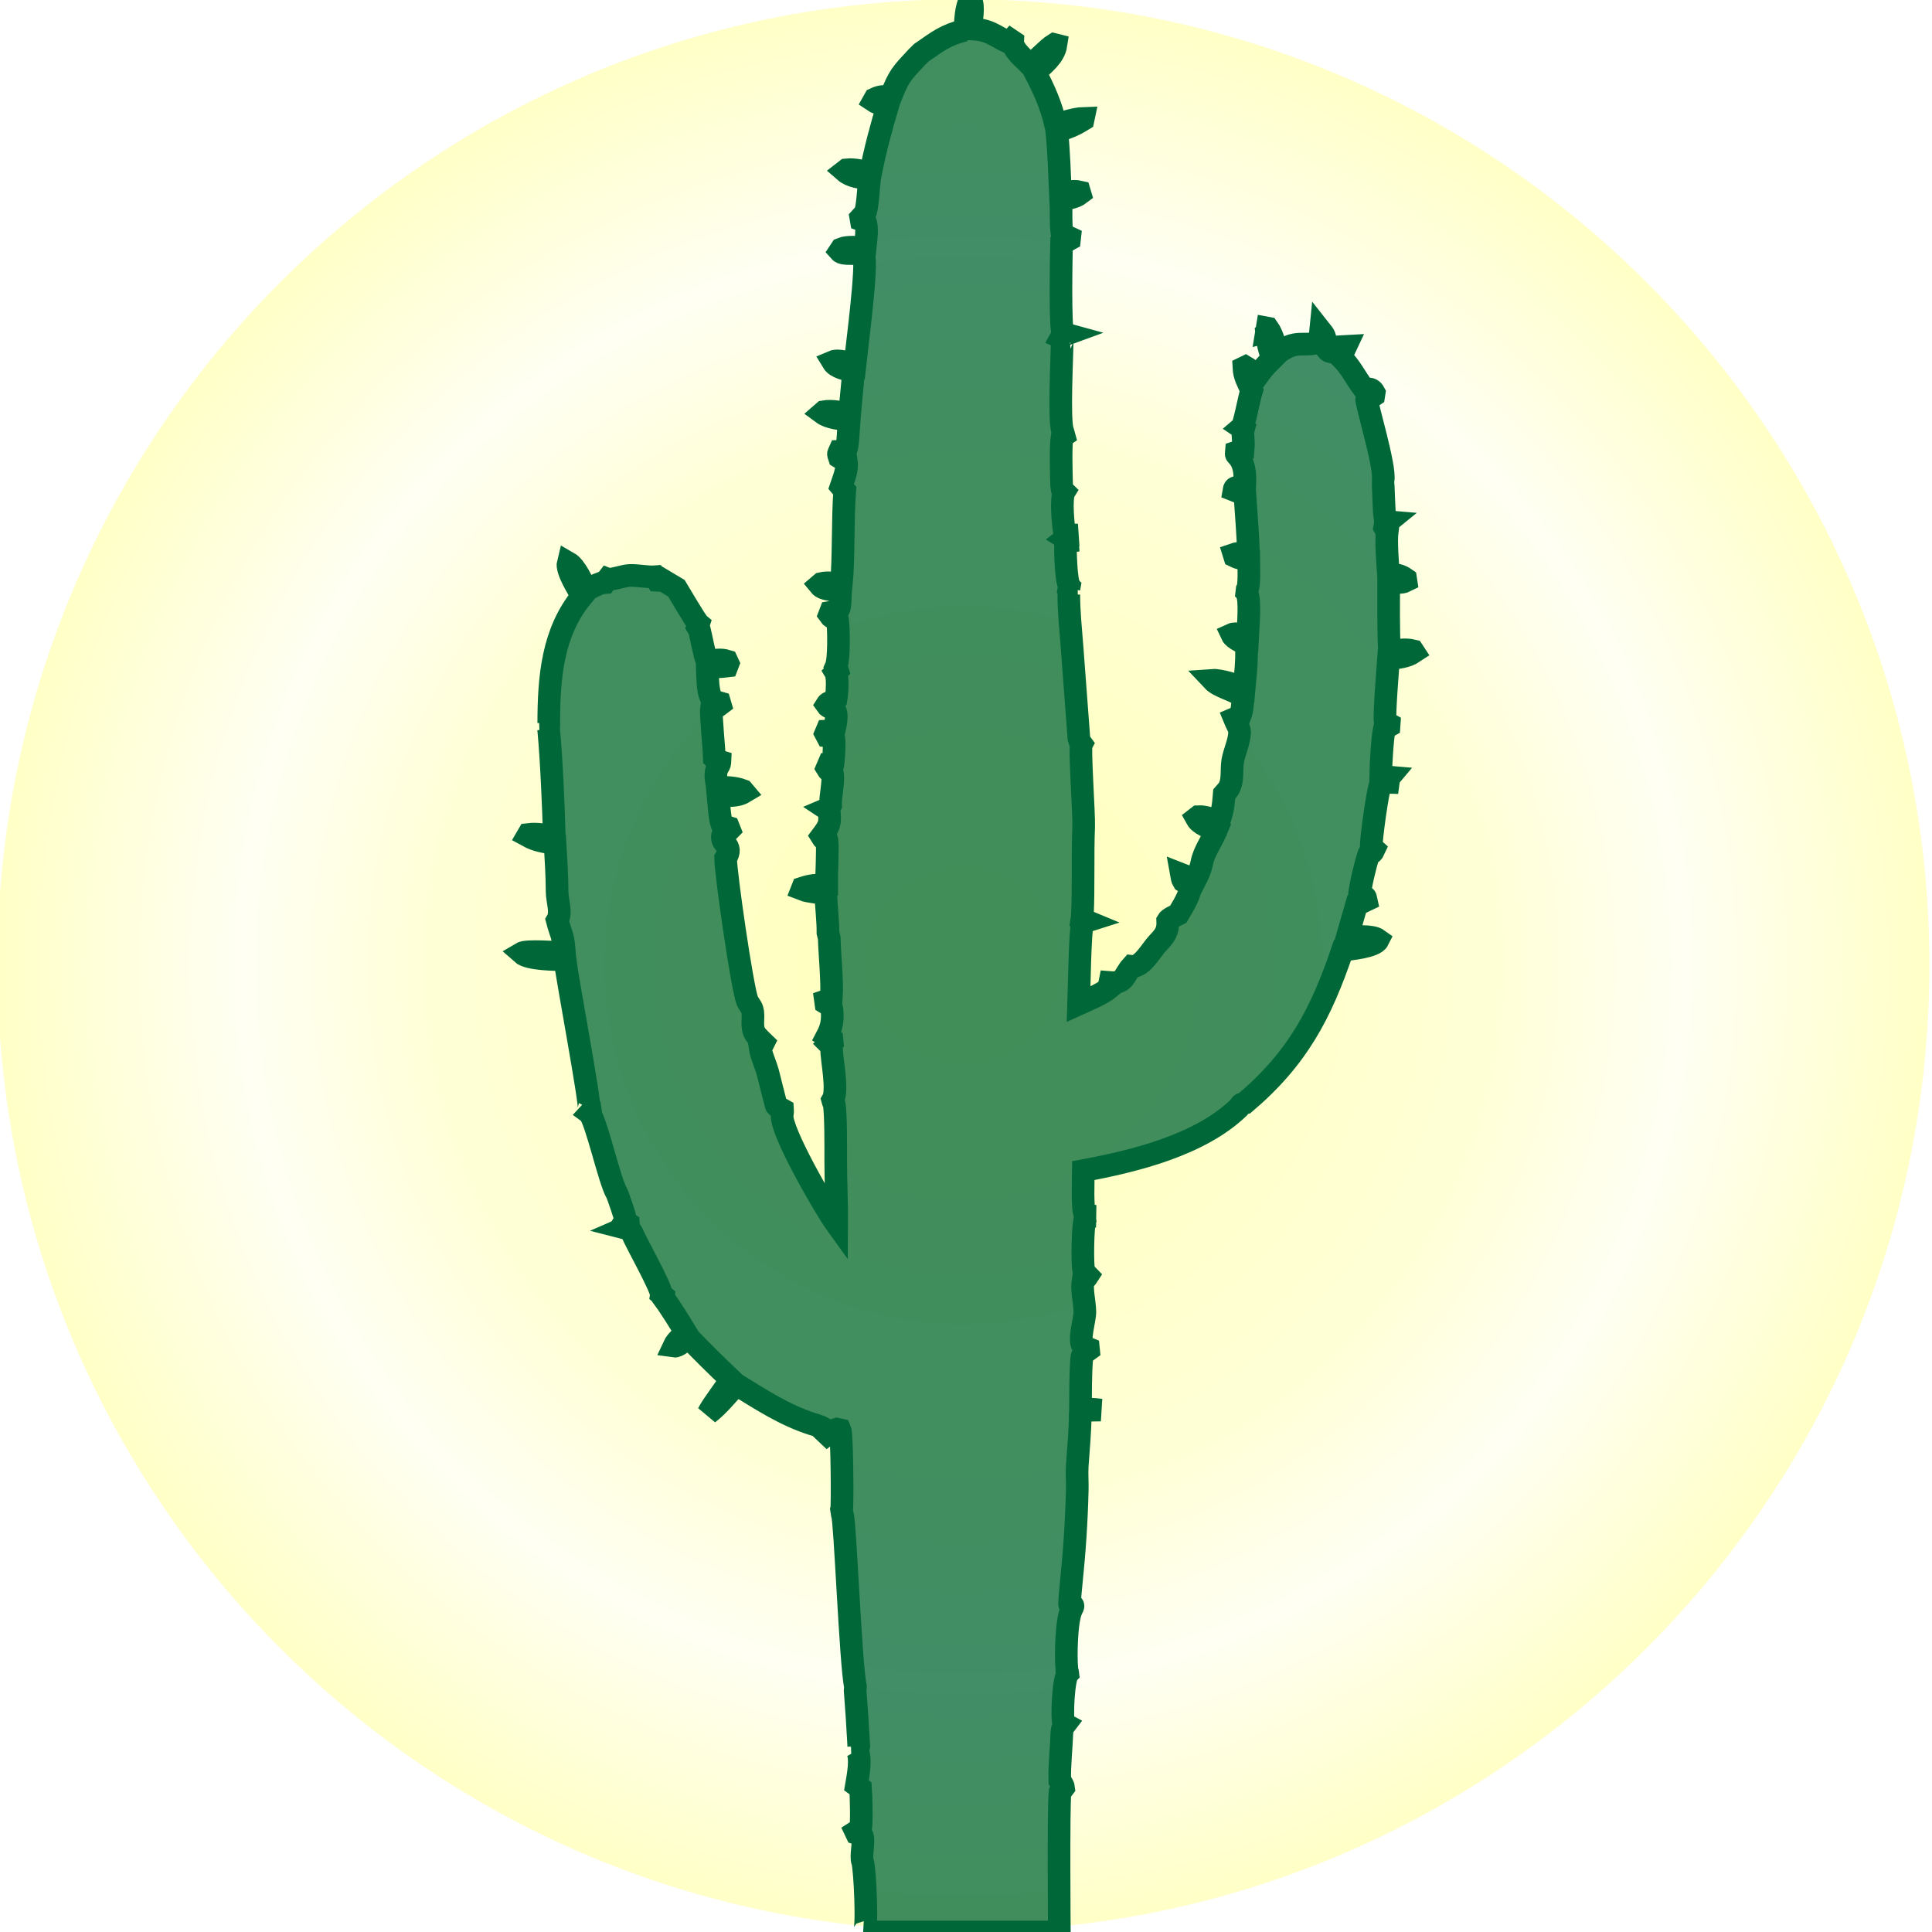
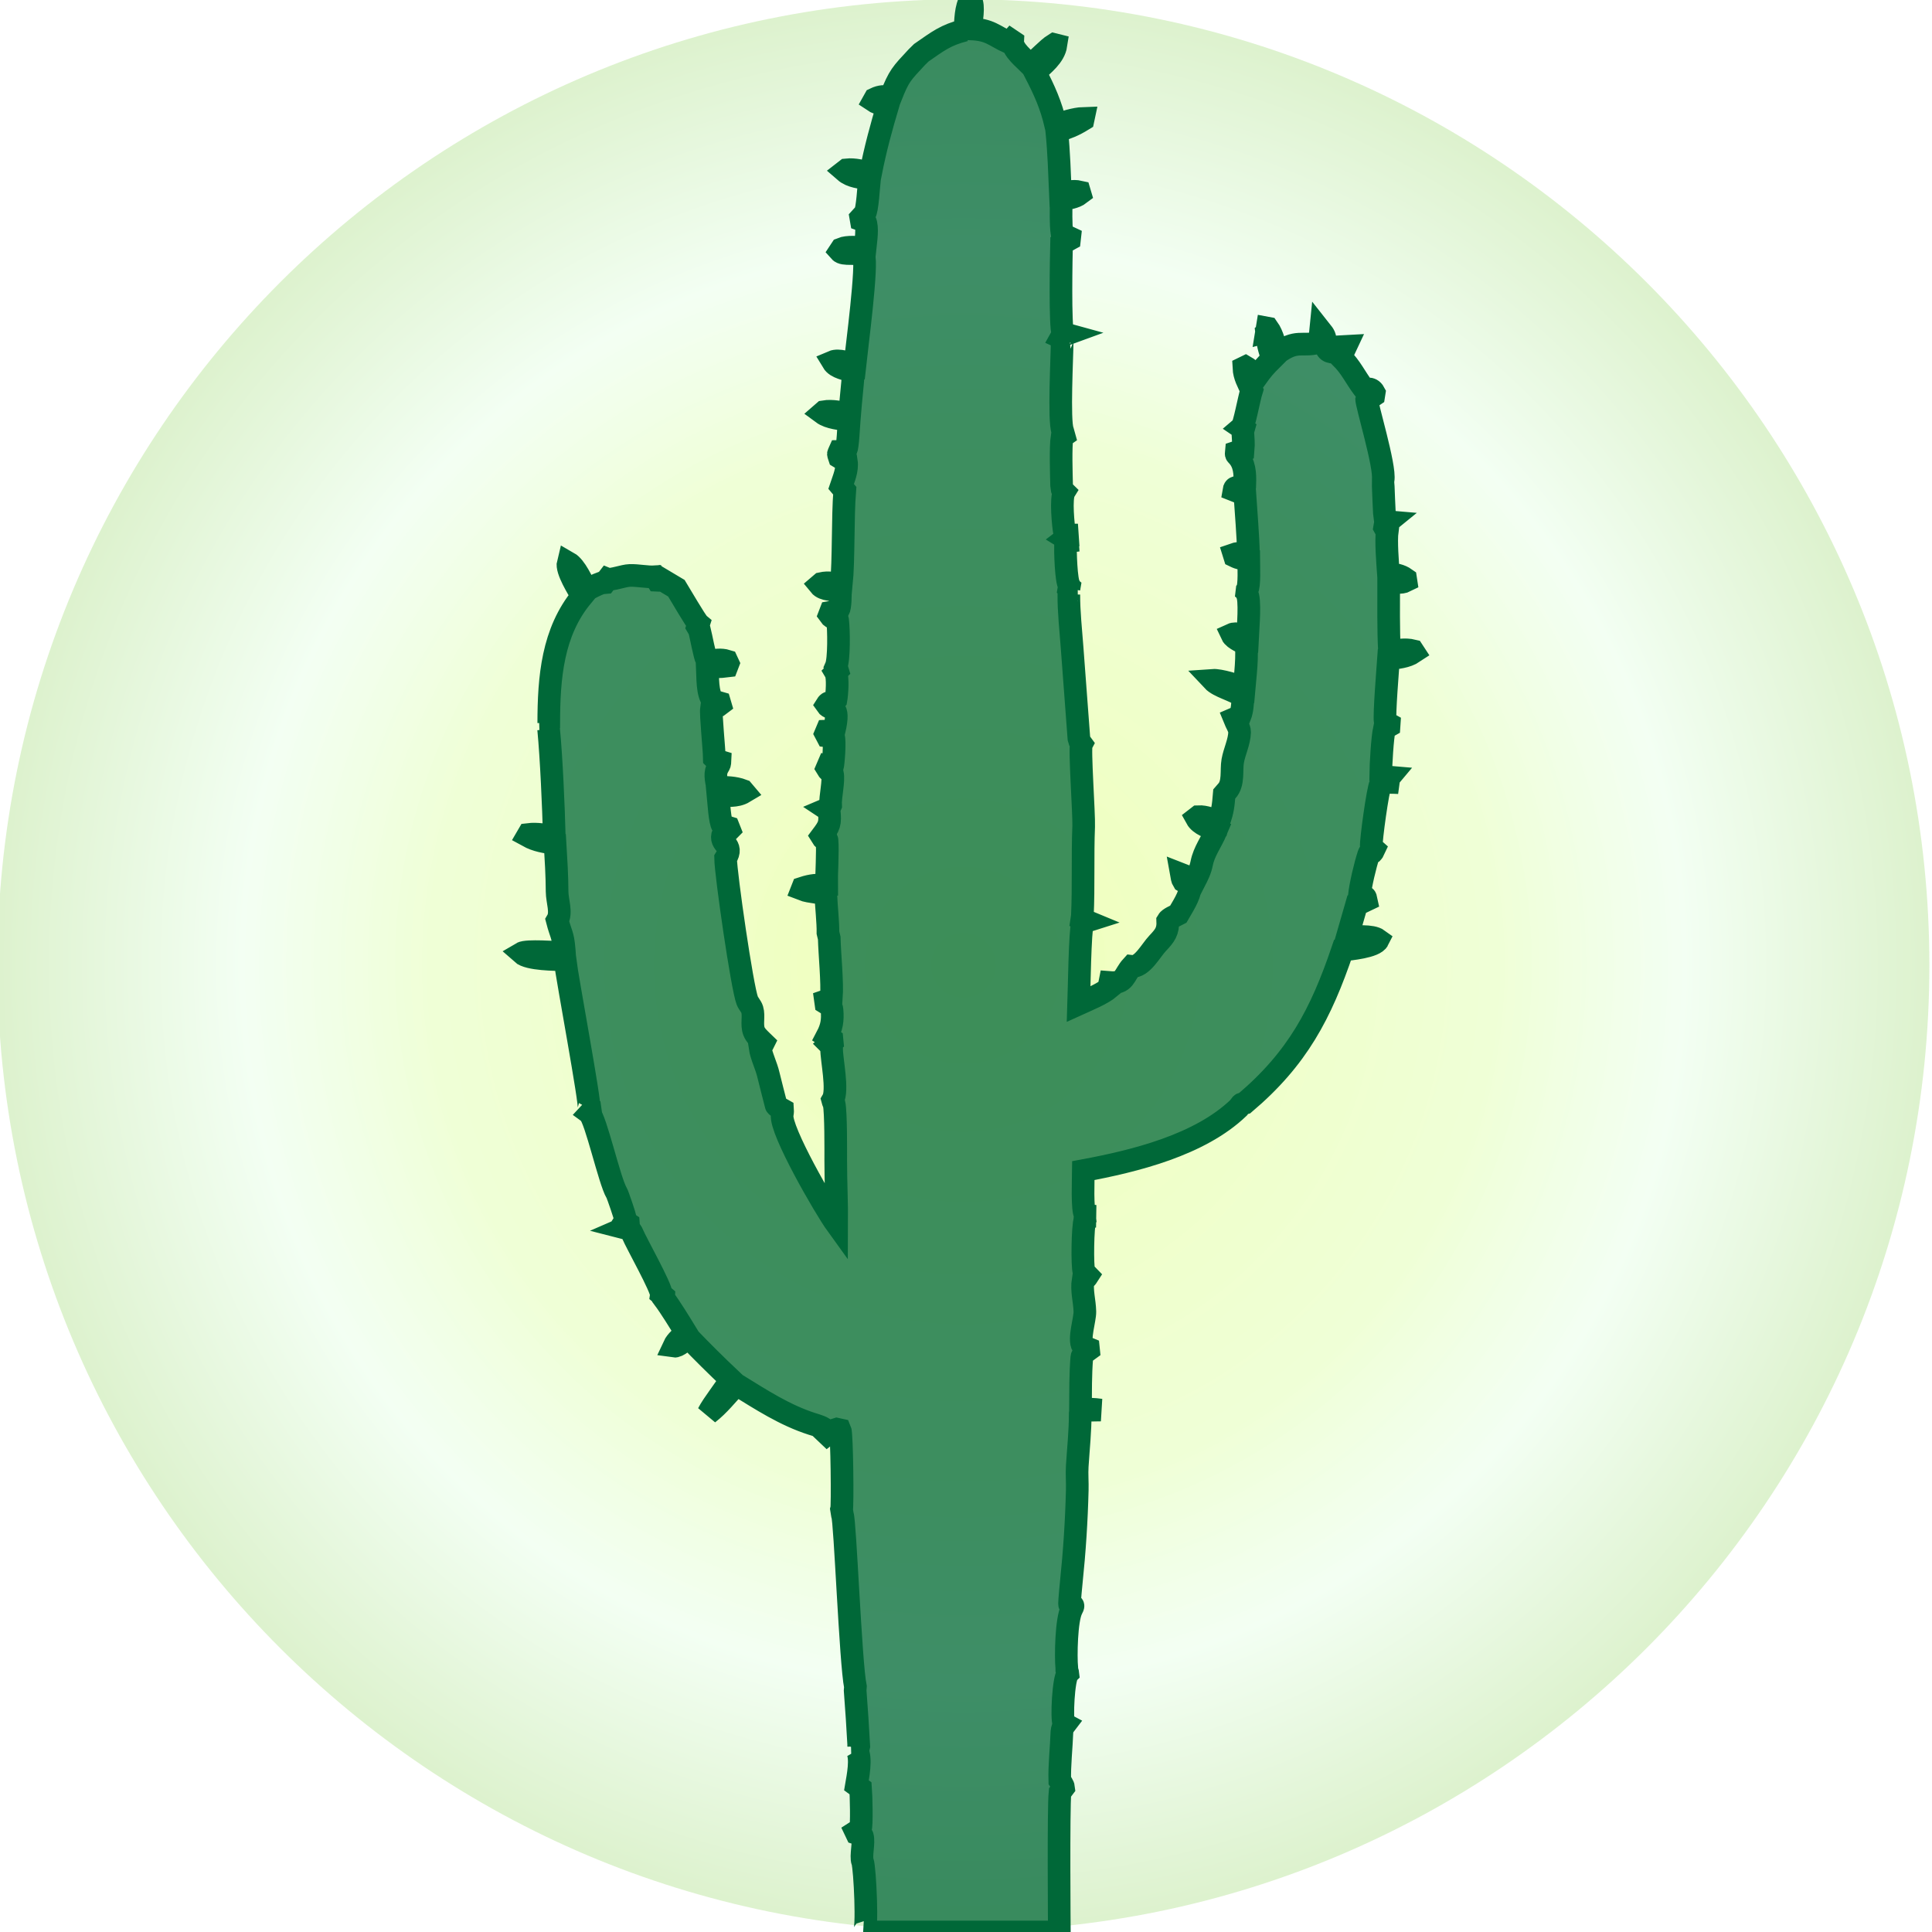
<svg xmlns="http://www.w3.org/2000/svg" xmlns:xlink="http://www.w3.org/1999/xlink" width="512" height="512" viewBox="0 0 135.467 135.467" version="1.1" id="svg1">
  <defs id="defs1">
    <linearGradient id="linearGradient1">
-       <stop style="stop-color:#ffff00;stop-opacity:0.849;" offset="0" id="stop1" />
-       <stop style="stop-color:#ffff5a;stop-opacity:0.755;" offset="0.553" id="stop4" />
-       <stop style="stop-color:#ffffc8;stop-opacity:0.672;" offset="0.747" id="stop3" />
-       <stop style="stop-color:#ffff00;stop-opacity:0.672;" offset="1" id="stop2" />
+       <stop style="stop-color:#c8ff00;stop-opacity:0.849;" offset="0" id="stop1" />
+       <stop style="stop-color:#beff5a;stop-opacity:0.755;" offset="0.553" id="stop4" />
+       <stop style="stop-color:#c8ffc8;stop-opacity:0.672;" offset="0.747" id="stop3" />
+       <stop style="stop-color:#64c31e;stop-opacity:0.672;" offset="1" id="stop2" />
    </linearGradient>
    <clipPath clipPathUnits="userSpaceOnUse" id="clipPath7">
      <path d="M 344,-12 H 704 V 204 H 344 Z" id="path7" />
    </clipPath>
    <radialGradient xlink:href="#linearGradient1" id="radialGradient2" cx="67.55" cy="67.679" fx="67.55" fy="67.679" r="67.733" gradientUnits="userSpaceOnUse" />
  </defs>
  <g id="layer2">
    <circle style="opacity:1;fill:url(#radialGradient2);fill-opacity:0.326;stroke:none;stroke-width:1.587" id="path1" cx="67.55" cy="67.679" r="67.733" />
  </g>
  <g id="layer1">
    <g opacity="0.33" id="g6" clip-path="url(#clipPath7)" transform="matrix(0.8919182,0,0,0.8919182,-499.637,-46.4844)" style="opacity:1;fill:#006838;fill-opacity:0.746;stroke:#006838;stroke-width:1.78;stroke-dasharray:none;stroke-opacity:1">
      <path d="m 0,0 c 0.248,-0.03 0.064,3.78 -0.072,4.145 -0.124,0.333 0.103,1.134 -0.014,1.51 -0.027,0.089 -0.224,0.123 -0.341,0.162 l -0.043,0.09 0.268,0.172 c 0.097,0.152 0.041,2.048 0.013,2.389 l -0.246,0.181 c 0.087,0.512 0.308,1.6 0.036,2.063 l -0.21,0.039 0.281,0.069 0.032,0.14 c -0.059,1.093 -0.131,2.185 -0.215,3.277 l 0.016,0.227 c -0.287,1.37 -0.609,9.855 -0.765,10.123 l -0.051,0.316 c 0.063,0.19 0.025,4.449 -0.087,4.702 l -0.205,0.045 c -0.365,-0.1 -0.67,-0.407 -0.993,-0.653 0.157,0.23 0.354,0.302 0.375,0.553 -0.129,0.215 -0.574,0.326 -0.821,0.404 -1.627,0.52 -3.005,1.429 -4.46,2.322 -0.58,-0.594 -1.008,-1.181 -1.675,-1.701 0.315,0.602 0.924,1.324 1.333,2.007 -0.854,0.807 -1.688,1.634 -2.502,2.48 -0.19,-0.154 -0.616,-0.56 -0.853,-0.524 0.146,0.317 0.452,0.548 0.717,0.792 -0.363,0.593 -0.914,1.495 -1.319,2.035 l 0.004,0.108 -0.15,0.128 c 0.037,0.354 -1.478,3.038 -1.687,3.55 -0.109,0.266 -0.239,0.302 -0.454,0.357 0.09,0.039 0.133,0.072 0.217,0.124 l -0.01,0.134 -0.204,0.136 0.052,0.083 c -0.051,0.227 -0.469,1.478 -0.546,1.604 -0.407,0.666 -1.235,4.384 -1.596,4.666 l 0.064,0.069 -0.015,0.104 -0.323,0.072 0.245,0.053 c 0.115,0.212 -1.27,7.587 -1.415,8.77 -0.567,0.014 -2.142,0.014 -2.558,0.39 0.301,0.179 2.023,0.037 2.523,0.034 -0.002,0.029 -0.004,0.057 -0.006,0.086 l -0.013,0.142 c -0.069,0.842 -0.195,0.866 -0.401,1.665 0.275,0.468 -0.007,1.134 -0.01,1.702 -0.005,0.94 -0.062,1.889 -0.119,2.828 -0.613,0.114 -1.072,0.157 -1.62,0.46 l 0.048,0.082 c 0.514,0.064 1.01,-0.043 1.527,-0.118 -0.05,1.797 -0.169,4.586 -0.335,6.327 -0.152,0.178 -0.138,0.121 -0.443,0.161 0.357,0.07 0.224,-0.015 0.45,0.198 0.004,2.676 0.217,5.372 1.972,7.482 -0.243,0.431 -0.945,1.525 -0.828,1.977 0.442,-0.251 0.843,-1.167 1.066,-1.619 0.307,0.157 0.576,0.307 0.902,0.422 l 0.203,0.018 0.164,0.214 c 0.208,-0.077 0.936,0.199 1.296,0.209 0.495,0.015 1.021,-0.109 1.486,-0.079 l 0.129,-0.203 0.142,-0.006 0.081,0.079 0.914,-0.545 c 0.196,-0.316 1.148,-1.959 1.307,-2.095 L -9.801,76.95 -9.69,76.763 c 0.097,-0.382 0.305,-1.526 0.423,-1.749 l 0.122,-0.068 c 0.377,0.035 0.718,0.105 1.07,-0.005 l 0.069,-0.149 -0.058,-0.151 c -0.456,-0.058 -0.709,-0.047 -1.161,-0.035 0.03,-0.621 -0.024,-1.582 0.339,-2.021 0.134,-0.043 0.254,-0.08 0.39,-0.117 l 0.028,-0.095 c -0.182,-0.144 -0.295,-0.16 -0.514,-0.226 -0.052,-0.381 0.159,-2.341 0.169,-2.939 0.165,-0.163 0.091,-0.108 0.329,-0.182 -0.007,-0.147 -0.007,-0.154 -0.094,-0.297 -0.242,-0.401 -0.128,-0.761 -0.047,-1.217 0.516,-0.029 1.003,-0.022 1.484,-0.206 l 0.083,-0.098 c -0.473,-0.284 -0.992,-0.173 -1.532,-0.231 0.032,-0.328 0.101,-1.531 0.262,-1.744 l 0.355,-0.11 0.051,-0.129 c -0.172,-0.176 -0.11,-0.115 -0.367,-0.208 -0.278,-0.701 0.679,-0.628 0.14,-1.486 0.012,-0.945 0.978,-7.639 1.279,-8.389 0.073,-0.182 0.233,-0.335 0.29,-0.522 0.118,-0.386 -0.049,-0.881 0.104,-1.283 0.087,-0.229 0.296,-0.419 0.468,-0.589 l 0.091,-0.088 c -0.088,-0.178 -0.055,-0.119 -0.202,-0.265 0.073,-0.524 0.372,-1.077 0.504,-1.661 0.079,-0.351 0.346,-1.352 0.446,-1.76 0.013,-0.055 0.31,-0.225 0.379,-0.263 0.008,-0.12 -0.005,-0.184 -0.023,-0.301 -0.141,-0.896 2.53,-5.518 3.216,-6.466 0.008,1.231 -0.059,2.529 -0.058,3.771 0,0.614 0.016,2.819 -0.098,3.366 -0.052,0.049 -0.052,0.115 -0.078,0.206 0.333,0.568 -0.074,2.372 -0.068,3.03 -0.023,0.196 0.017,0.11 -0.127,0.255 l 0.161,0.142 -0.012,0.123 -0.297,0.192 c 0.279,0.53 0.357,0.952 0.298,1.572 -0.023,0.249 -0.133,0.252 -0.361,0.397 l -0.019,0.136 c 0.221,0.078 0.155,0.04 0.344,0.175 0.07,0.905 -0.103,2.563 -0.127,3.526 l -0.075,0.313 c 0.01,0.592 -0.099,1.58 -0.125,2.212 -0.142,0.177 -0.932,0.161 -1.399,0.347 l 0.03,0.076 c 0.56,0.184 0.823,0.174 1.411,0.197 -0.009,0.574 0.083,1.987 0.027,2.621 -0.015,0.172 -0.121,-0.111 -0.32,0.226 0.466,0.619 0.524,0.747 0.447,1.529 l -0.133,0.088 c 0.199,0.085 0.129,0.016 0.216,0.212 -0.027,0.532 0.207,1.422 0.109,1.892 -0.17,0.118 -0.218,0.124 -0.32,0.298 l 0.044,0.103 0.27,-0.074 c 0.068,0.256 0.165,1.604 0.069,1.829 l -0.381,0.047 -0.077,0.146 0.056,0.133 c 0.147,0.004 0.294,0.011 0.44,0.02 0.385,1.645 -0.207,1.182 -0.443,1.531 0.183,0.293 0.312,-0.008 0.551,0.298 0.058,0.32 0.137,1.343 -0.02,1.613 l 0.119,0.12 c -0.037,0.135 -0.01,0.062 -0.096,0.215 0.192,0.436 0.165,2.238 0.093,2.755 -0.015,0.111 -0.308,0.051 -0.48,0.305 l 0.058,0.151 c 0.156,0.027 0.312,0.059 0.467,0.096 0.134,0.266 0.112,0.881 0.121,1.21 -0.383,0.025 -0.98,-0.005 -1.228,0.301 l 0.11,0.094 c 0.415,0.093 0.75,0.006 1.174,-0.057 0.147,1.446 0.072,3.956 0.199,5.53 -0.071,0.084 -0.142,0.168 -0.213,0.252 0.152,0.453 0.384,0.981 0.31,1.468 l -0.412,0.253 c -0.076,0.238 -0.087,0.129 0.005,0.339 0.196,0.002 0.203,-0.007 0.387,0.052 0.116,0.311 0.148,1.392 0.18,1.798 -0.508,0.074 -1.166,0.115 -1.572,0.415 l 0.092,0.08 c 0.496,0.084 1.013,-0.048 1.514,-0.137 0.066,0.829 0.162,1.651 0.225,2.484 -0.42,0.173 -1.001,0.222 -1.225,0.597 0.344,0.148 0.949,-0.069 1.31,-0.176 0.1,0.946 0.767,5.979 0.514,6.468 -0.423,0.187 -1.185,-0.028 -1.406,0.224 l 0.095,0.144 c 0.367,0.153 0.968,0.082 1.399,0.068 0.044,0.422 0.167,1.193 -0.002,1.561 l -0.23,0.081 -0.02,0.116 0.225,0.247 c 0.156,0.13 0.246,1.705 0.281,2.052 -0.51,0.079 -1.067,0.111 -1.457,0.451 l 0.103,0.08 c 0.487,0.052 0.937,-0.085 1.423,-0.189 0.29,1.469 0.623,2.678 1.047,4.109 -0.374,-0.001 -0.579,-0.052 -0.866,0.142 l 0.07,0.125 c 0.362,0.173 0.546,0.141 0.944,0.141 0.487,1.227 0.615,1.333 1.524,2.311 l 0.27,0.266 c 0.992,0.683 1.404,1.035 2.574,1.334 v -0.001 c 0.034,0.497 0.038,1.384 0.334,1.776 0.233,-0.334 0.039,-1.28 -0.017,-1.702 1.169,-0.043 1.365,-0.391 2.297,-0.818 l 0.119,0.134 0.083,-0.056 c -0.021,-0.495 0.687,-1.035 1.043,-1.395 0.48,0.375 1.01,0.97 1.396,1.212 l 0.109,-0.027 c -0.101,-0.661 -0.741,-1.148 -1.234,-1.602 0.557,-1.078 0.935,-1.909 1.218,-3.1 0.489,0.141 1.135,0.36 1.631,0.375 l -0.017,-0.08 c -0.591,-0.365 -0.879,-0.454 -1.545,-0.69 0.12,-1.211 0.159,-2.451 0.211,-3.668 0.402,0.083 0.729,0.193 1.122,0.103 l 0.032,-0.108 c -0.298,-0.23 -0.724,-0.275 -1.109,-0.354 -0.003,-0.585 -0.033,-1.416 0.046,-1.974 L 11.82,100.048 12.137,99.899 12.126,99.8 C 11.972,99.715 11.809,99.629 11.658,99.539 11.639,98.811 11.56,94.616 11.74,94.257 L 11.947,94.2 c -0.271,-0.1 -0.231,-0.023 -0.324,-0.194 0.194,-0.09 0.19,-0.078 0.407,-0.088 -0.065,-0.017 -0.333,-0.061 -0.334,-0.13 -0.005,-0.856 -0.206,-4.689 0.026,-5.273 l 0.079,-0.284 -0.114,-0.08 c -0.092,-0.604 -0.041,-2.182 -0.025,-2.832 0.053,-0.323 -0.026,-0.223 0.157,-0.402 -0.22,-0.365 -0.062,-2.005 0.022,-2.456 0.199,-0.125 0.495,-0.087 0.769,-0.093 -0.264,-0.042 -0.521,-0.049 -0.723,-0.207 0.198,-0.125 0.472,-0.096 0.721,-0.103 -0.228,-0.038 -0.603,-0.053 -0.72,-0.192 -0.007,-0.409 0.027,-2.231 0.236,-2.492 l -0.028,-0.166 c 0.153,-0.144 0.173,-0.124 0.387,-0.165 -0.286,-0.06 -0.275,-0.005 -0.395,-0.183 -0.004,-1.022 0.116,-2.101 0.192,-3.126 l 0.401,-5.347 c 0.065,-0.212 0.028,-0.171 0.152,-0.339 -0.127,-0.232 0.159,-4.129 0.13,-4.867 -0.07,-1.705 0.004,-3.578 -0.077,-5.278 l -0.028,-0.187 c 0.091,-0.042 0.175,-0.081 0.268,-0.119 L 12.9,59.525 c -0.158,-0.45 -0.206,-4.083 -0.231,-4.81 0.553,0.251 1.39,0.587 1.839,0.97 -0.033,0.184 -0.037,0.116 -10e-4,0.296 0.905,-0.075 0.818,0.434 1.295,0.955 0.609,-0.068 1.123,0.941 1.525,1.363 0.422,0.443 0.623,0.704 0.593,1.321 0.087,0.148 0.434,0.289 0.619,0.387 0.212,0.373 0.707,1.115 0.692,1.557 -0.007,0.222 -0.193,0.274 -0.388,0.395 -0.079,0.124 -0.082,0.245 -0.11,0.399 0.368,-0.142 0.432,-0.193 0.766,-0.419 0.188,0.367 0.341,0.665 0.423,1.074 0.146,0.724 0.564,1.232 0.862,1.945 -0.399,0.161 -0.964,0.336 -1.172,0.717 l 0.112,0.087 c 0.427,0.02 0.808,-0.16 1.22,-0.306 0.221,0.703 0.245,0.899 0.307,1.641 0.052,0.06 0.104,0.12 0.156,0.18 0.416,0.455 0.246,1.217 0.345,1.77 0.1,0.561 0.39,1.12 0.405,1.697 0.006,0.226 -0.219,0.571 -0.31,0.8 0.118,0.052 0.215,0.092 0.334,0.139 0.143,0.359 0.148,0.767 0.181,1.159 -0.553,0.39 -1.423,0.568 -1.789,0.959 0.414,0.03 1.436,-0.294 1.852,-0.436 0.031,0.364 0.251,2.191 0.074,2.566 -0.03,0.062 -0.667,0.275 -0.803,0.571 0.279,0.128 0.632,-0.047 0.93,-0.152 0.023,0.486 0.187,2.27 -0.05,2.581 l 0.024,0.203 c 0.152,0.231 0.096,1.411 0.094,1.767 -0.344,0.059 -0.522,0.068 -0.831,0.219 l -0.034,0.109 c 0.299,0.106 0.531,0.033 0.851,-0.018 -0.022,1.115 -0.14,2.439 -0.213,3.567 -0.249,0.077 -0.401,0.132 -0.644,0.23 0.054,0.336 0.375,0.006 0.641,0.349 0.023,0.634 -0.005,1.243 -0.447,1.704 -0.086,0.09 -0.063,0.058 -0.051,0.197 0.133,0.046 0.268,0.09 0.403,0.131 0.032,0.352 -0.005,0.73 -0.025,1.085 l 0.039,0.14 -0.108,0.073 c 0.154,0.128 0.432,1.715 0.593,2.219 -0.211,0.454 -0.436,0.831 -0.459,1.324 l 0.099,0.048 c 0.295,-0.169 0.405,-0.39 0.6,-0.674 0.389,0.541 0.522,0.7 0.998,1.171 -0.223,0.567 -0.289,0.902 -0.354,1.495 l 0.169,0.128 -0.174,-0.045 0.035,0.215 0.043,-0.008 c 0.289,-0.403 0.408,-0.987 0.556,-1.483 1.132,0.845 1.466,0.387 2.369,0.629 0.196,0.271 0.138,0.331 0.179,0.723 0.239,-0.301 0.26,-0.341 0.296,-0.723 -0.008,-0.499 0.217,-0.578 0.656,-0.564 0.151,0.138 0.142,0.145 0.24,0.329 l 0.293,0.016 -0.295,-0.629 c 0.627,-0.624 0.842,-1.175 1.35,-1.848 0.083,-0.11 0.42,0.128 0.623,-0.253 l -0.026,-0.165 c -0.188,-0.131 -0.193,-0.118 -0.42,-0.175 -0.038,-0.283 1.118,-4.024 0.972,-4.811 -0.011,-0.06 0.08,-2.243 0.104,-2.357 0.146,-0.105 0.076,-0.089 0.191,-0.099 -0.215,-0.176 -0.153,-0.067 -0.201,-0.333 0.063,-0.11 0.066,-0.16 0.149,-0.208 -0.081,-0.599 0.022,-1.861 0.067,-2.498 0.396,-0.078 0.693,-0.097 1.017,-0.328 l 0.019,-0.124 c -0.3,-0.154 -0.678,-0.065 -1.017,-0.02 0.003,-1.316 -0.025,-2.833 0.046,-4.136 0.464,0.059 0.927,0.154 1.378,0.042 l 0.055,-0.084 c -0.43,-0.289 -0.974,-0.324 -1.49,-0.399 -0.041,-0.595 -0.26,-3.225 -0.197,-3.715 l 0.236,-0.131 -0.007,-0.103 -0.273,-0.154 c -0.125,-0.579 -0.21,-2.123 -0.217,-2.741 0.2,-0.141 0.229,-0.098 0.511,-0.123 -0.187,-0.222 -0.076,-0.152 -0.327,-0.244 0.191,0.07 0.641,-0.031 0.859,-0.085 -0.383,0.01 -0.709,0.058 -1.055,-0.086 -0.161,-0.309 -0.569,-3.291 -0.548,-3.694 l 0.173,-0.154 c -0.197,-0.436 -0.238,-0.049 -0.319,-0.292 -0.218,-0.656 -0.485,-1.808 -0.555,-2.441 0.286,-0.375 0.314,0.198 0.409,-0.266 -0.217,-0.105 -0.331,-0.159 -0.565,-0.238 l -0.559,-1.939 c 0.469,0.02 1.452,0.122 1.828,-0.155 -0.207,-0.424 -1.659,-0.547 -2.104,-0.608 -1.278,-3.759 -2.652,-6.384 -5.77,-9.025 -0.273,-0.076 -0.146,-0.008 -0.356,-0.269 -2.29,-2.204 -6.136,-3.148 -9.154,-3.707 -0.004,-0.43 -0.086,-2.381 0.113,-2.611 0.19,-0.031 0.38,-0.058 0.571,-0.082 l -0.529,-0.05 C 13.02,42.026 13.028,42.087 13.04,41.977 12.904,41.653 12.867,39.257 12.982,38.921 L 13.2,38.696 c -0.118,-0.182 -0.069,-0.117 -0.27,-0.243 -0.104,-0.647 0.09,-1.236 0.104,-1.874 0.011,-0.472 -0.384,-1.622 -0.123,-2.039 l 0.331,-0.137 0.008,-0.078 c -0.156,-0.114 -0.379,-0.254 -0.397,-0.458 -0.083,-0.995 -0.069,-2.026 -0.078,-3.023 0.358,-0.012 0.834,-0.013 1.177,-0.069 -0.307,-0.012 -0.964,0.02 -1.178,-0.108 l -0.014,-0.09 c 0,-1.07 -0.109,-2.053 -0.176,-3.117 -0.029,-0.456 0.015,-0.949 0.001,-1.408 -0.045,-1.814 -0.163,-3.627 -0.352,-5.432 -0.027,-0.279 -0.095,-0.949 -0.104,-1.265 -0.006,-0.245 0.356,0.1 0.132,-0.314 -0.326,-0.604 -0.359,-2.8 -0.294,-3.472 -0.021,-0.247 0.039,-0.12 0.063,-0.336 -0.263,-0.281 -0.376,-2.667 -0.236,-2.953 l 0.073,-0.039 c -0.158,-0.207 -0.15,-0.19 -0.186,-0.448 -0.032,-0.91 -0.154,-1.987 -0.126,-2.865 0.072,-0.101 0.208,-0.275 0.224,-0.42 L 11.567,8.226 C 11.47,7.34 11.528,0 11.528,0 Z" style="fill:#006838;fill-opacity:0.746;fill-rule:nonzero;stroke:#006838;stroke-width:1.335;stroke-dasharray:none;stroke-opacity:1" transform="matrix(1.333333,0,0,-1.333333,628.0904,204)" id="path6" />
    </g>
  </g>
</svg>
